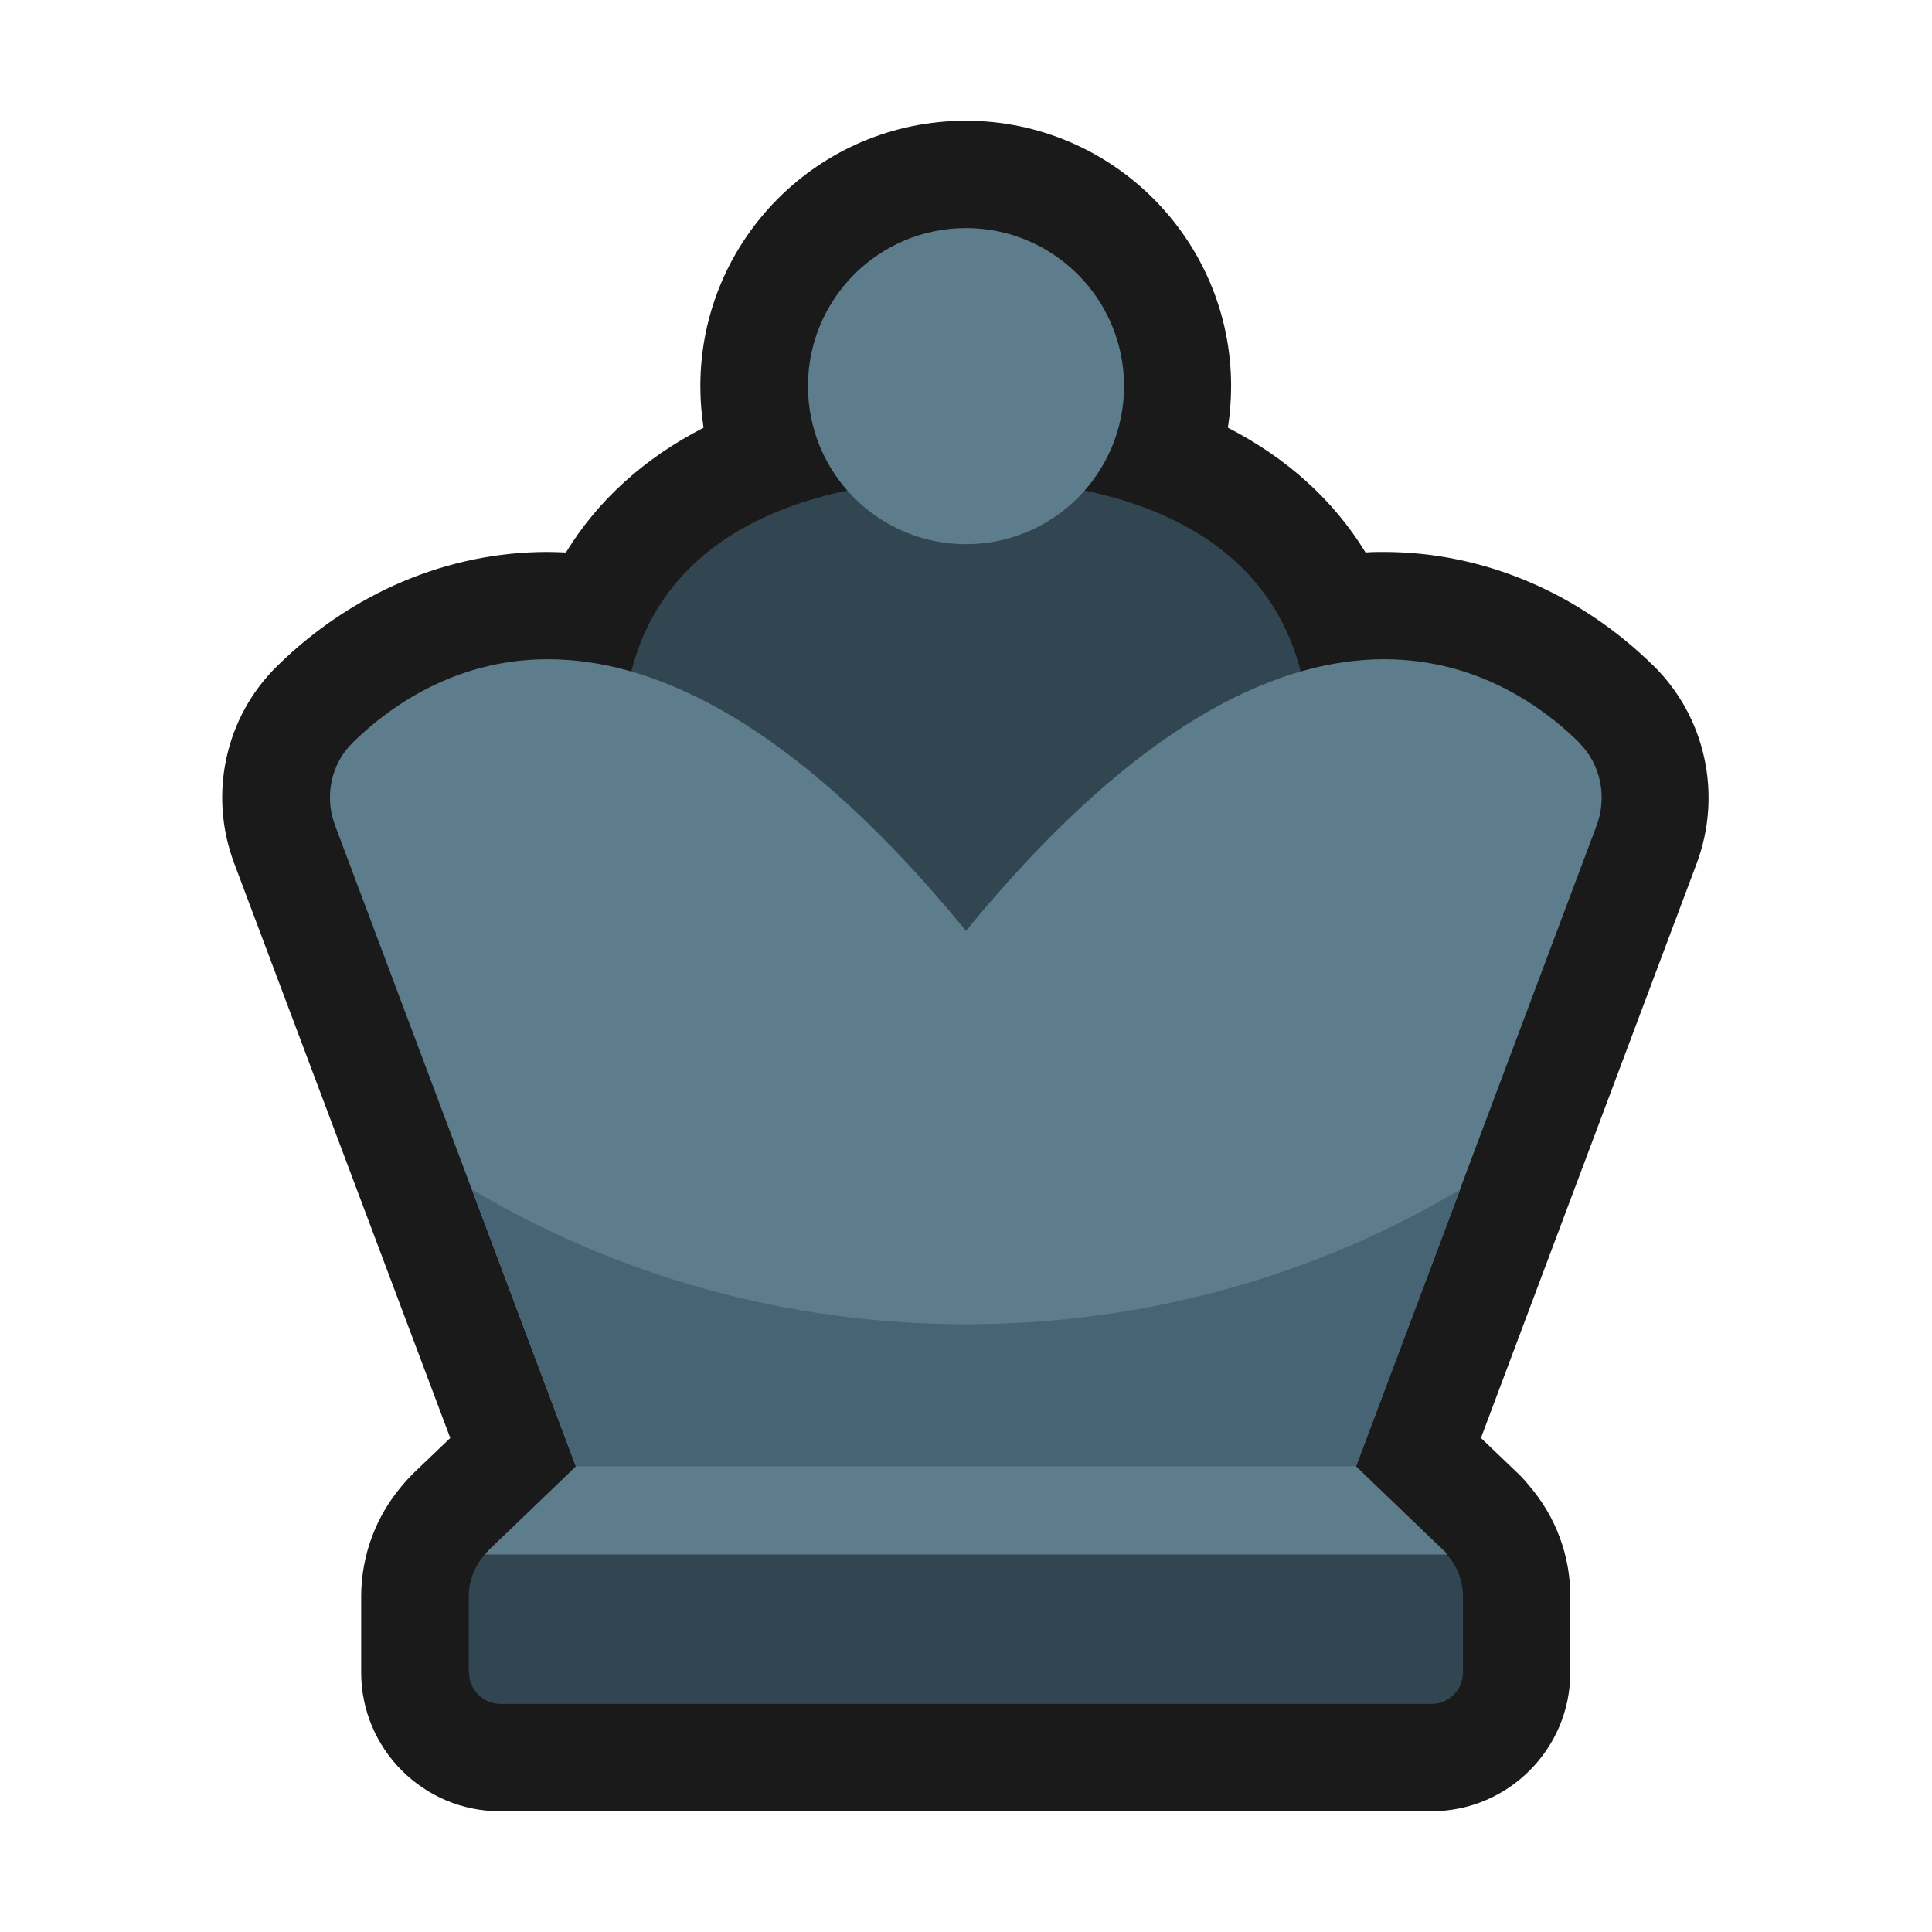
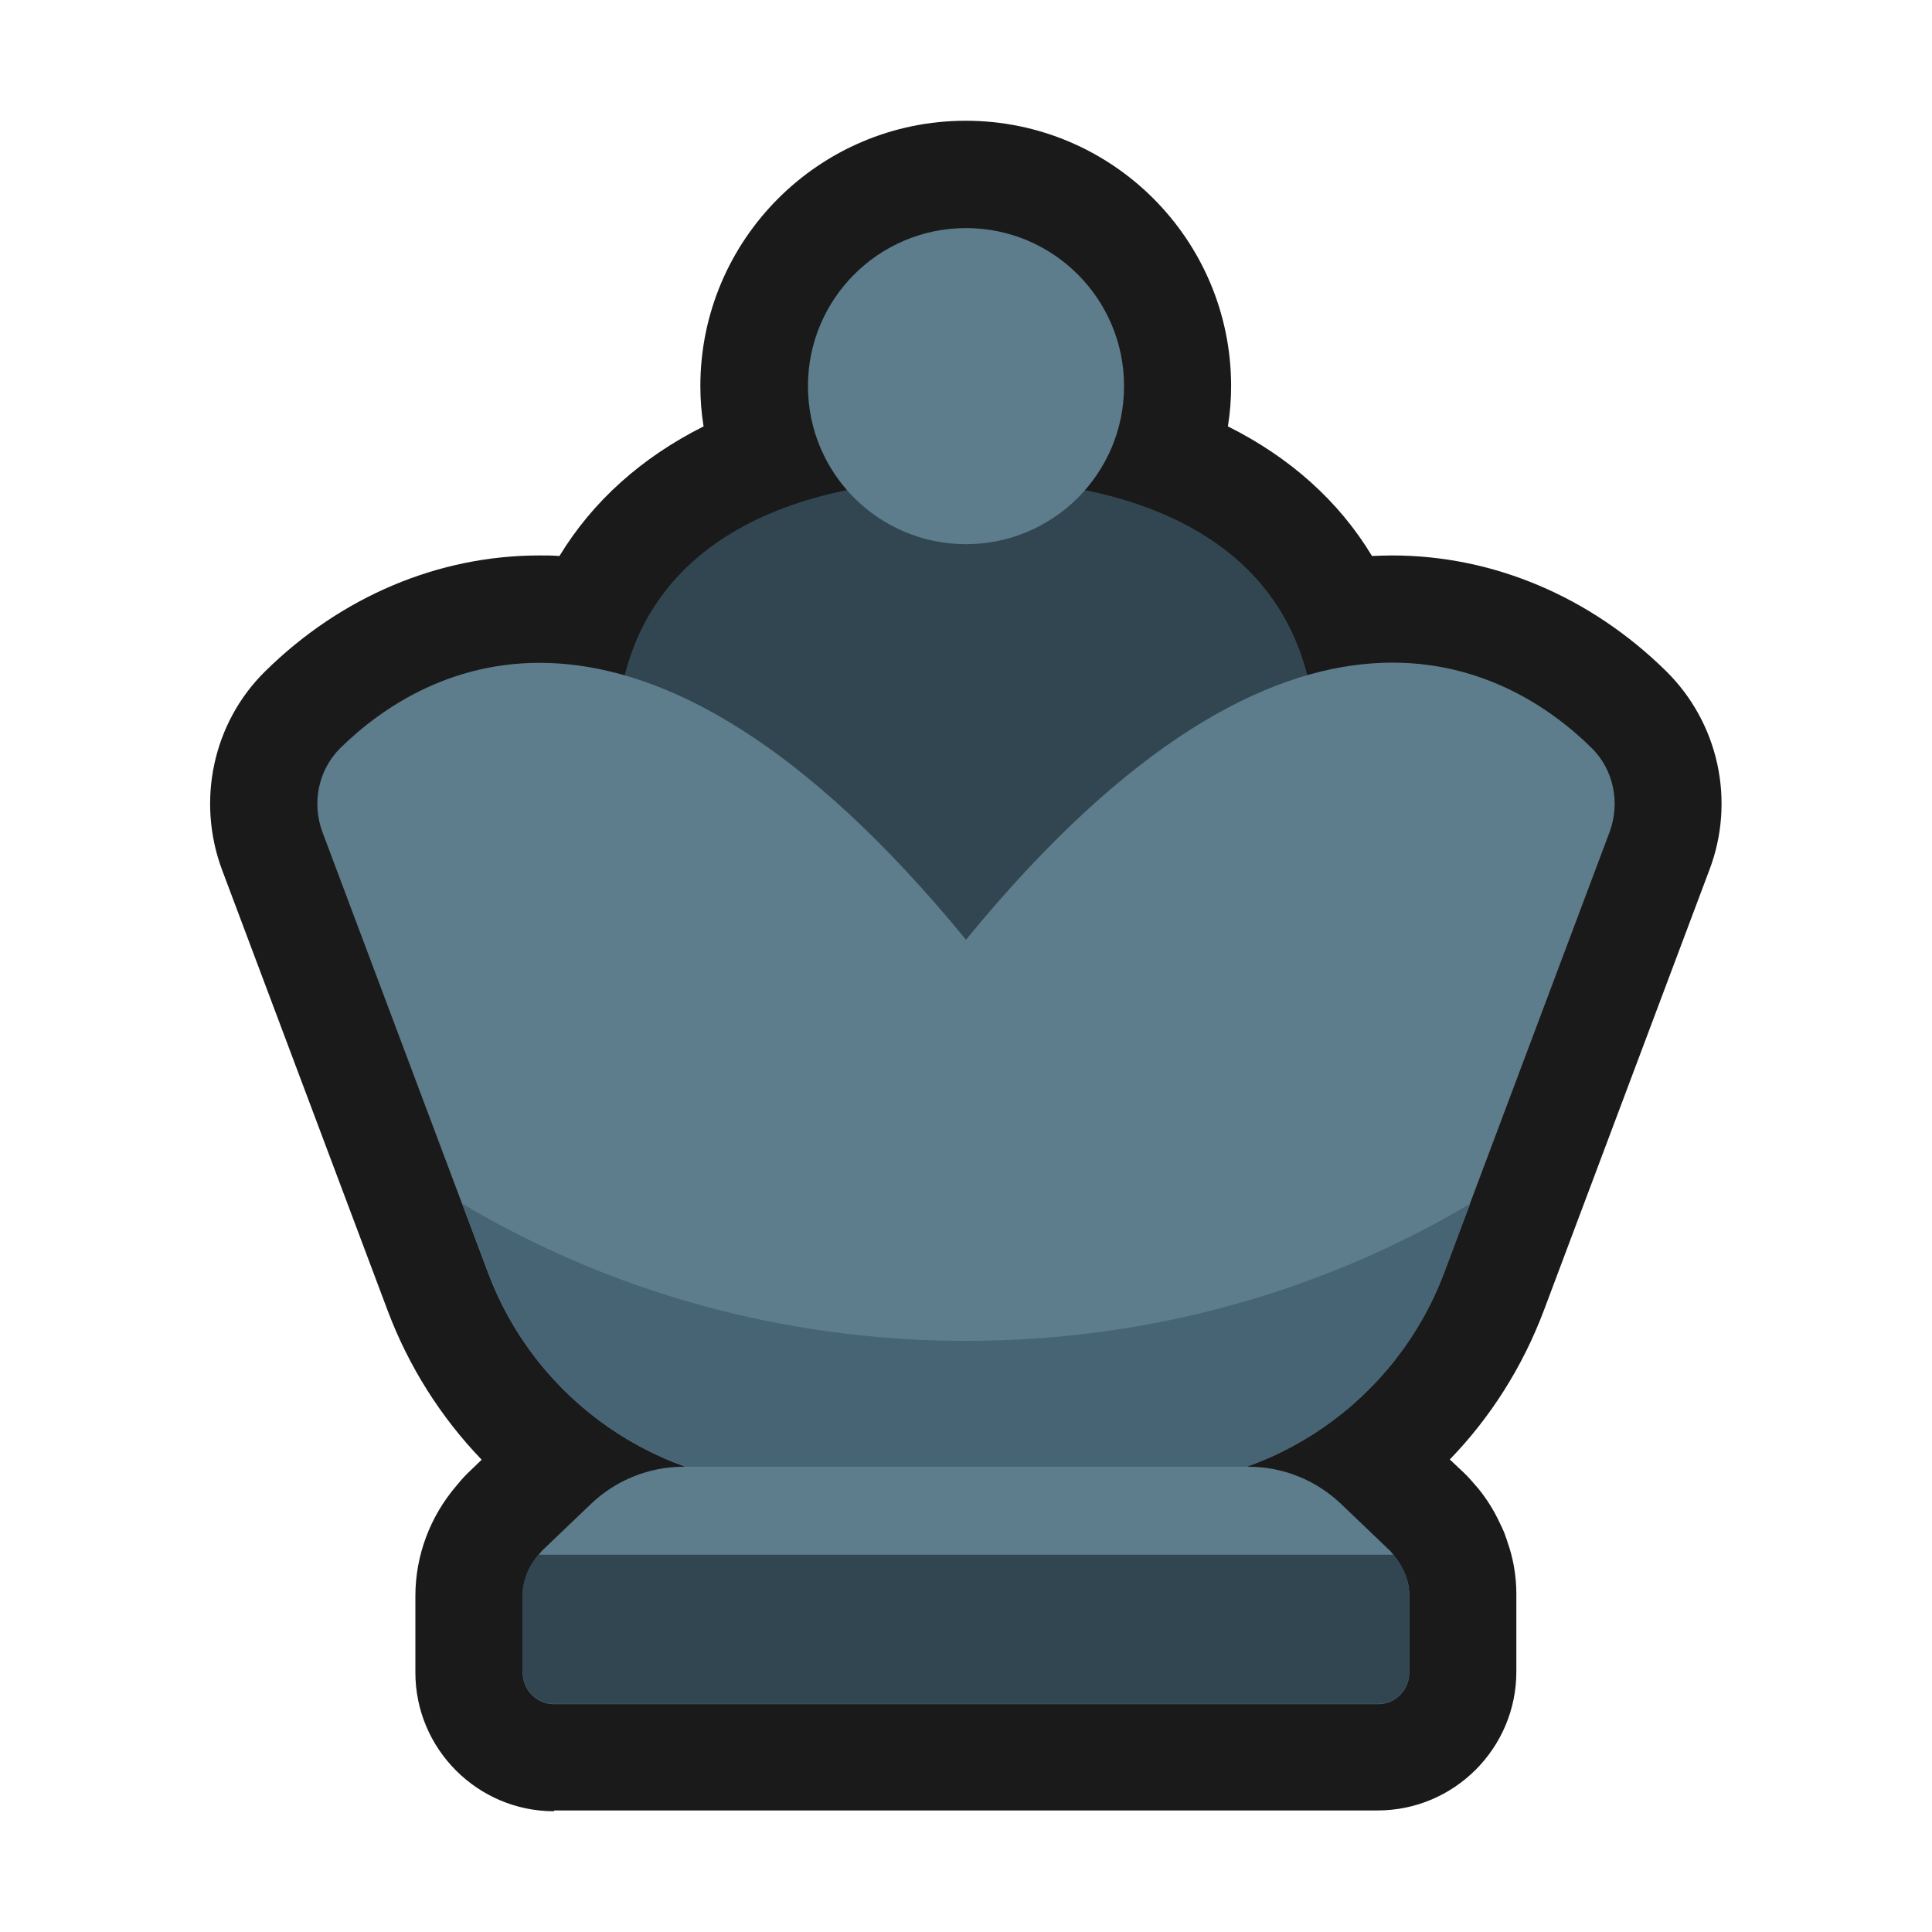
<svg xmlns="http://www.w3.org/2000/svg" id="Layer_2" data-name="Layer 2" viewBox="0 0 72 72">
  <defs>
-     <style>.cls-1{fill:#5d7c8c}.cls-3{fill:#324652}</style>
+     <style>.cls-1{fill:#9c3d29}.cls-3{fill:#d1774b}</style>
  </defs>
-   <g id="Rough">
-     <path d="M51.58 20.57c-.23 0-.46 0-.69.02-1.19-1.95-2.93-3.52-5.13-4.65.08-.51.12-1.03.12-1.55 0-5.45-4.43-9.89-9.89-9.89s-9.89 4.43-9.89 9.89c0 .52.04 1.04.12 1.55-2.2 1.13-3.94 2.7-5.13 4.65-.23-.01-.46-.02-.69-.02-3.7 0-7.28 1.51-10.07 4.25-1.94 1.9-2.57 4.79-1.6 7.36l8.05 21.41-1.37 1.31c-.15.15-.29.3-.43.47a6.37 6.37 0 0 0-1.52 4.11v2.85c0 2.85 2.32 5.17 5.17 5.17h34.72c2.85 0 5.17-2.32 5.17-5.17v-2.85c0-1.5-.54-2.96-1.53-4.11-.13-.16-.27-.32-.43-.47l-1.37-1.31 8.04-21.41c.96-2.57.33-5.46-1.6-7.36-2.79-2.74-6.36-4.25-10.07-4.25Z" style="fill:#1a1a1a" />
-     <path d="M48.79 27.71c0 7.06-5.73 12.79-12.79 12.79s-12.79-5.73-12.79-12.79 5.73-9.85 12.79-9.85 12.79 2.79 12.79 9.85" class="cls-3" />
-     <path d="M58.85 27.67C55.93 24.8 48.03 20 36 34.69 23.97 20 16.08 24.8 13.15 27.67c-.82.8-1.07 2.02-.66 3.1l8.97 23.88h29.07l8.97-23.88c.4-1.07.16-2.29-.66-3.1Z" class="cls-1" />
-     <circle cx="36" cy="14.39" r="5.89" class="cls-1" />
-     <path d="M36 49.35c-6.75 0-13.06-1.84-18.41-5.02l3.88 10.31h29.07l3.88-10.31c-5.35 3.18-11.66 5.02-18.41 5.02Z" style="fill:#476475" />
-     <path d="m53.8 57.78-3.27-3.14H21.47l-3.27 3.14c-.05.05-.09.11-.13.16h35.87c-.05-.05-.08-.11-.13-.16Z" class="cls-1" />
-     <path d="M17.48 62.33c0 .65.53 1.17 1.17 1.17h34.7c.65 0 1.17-.53 1.17-1.17v-2.85c0-.57-.22-1.11-.59-1.54H18.06c-.37.43-.59.97-.59 1.54v2.85Z" class="cls-3" />
+   <g id="Lichess">
+     <path d="M20.65 67.5c-2.85 0-5.17-2.32-5.17-5.17v-2.85c0-1.5.54-2.95 1.52-4.1.13-.16.27-.32.41-.46l.54-.52a16.3 16.3 0 0 1-3.5-5.55L8.28 32.43c-.97-2.59-.34-5.5 1.6-7.41 2.83-2.79 6.46-4.32 10.22-4.32.25 0 .5 0 .75.02 1.24-2.04 3.06-3.67 5.37-4.83-.08-.49-.12-1-.12-1.5 0-5.45 4.43-9.89 9.89-9.89s9.89 4.43 9.89 9.89q0 .765-.12 1.5c2.32 1.16 4.14 2.79 5.37 4.83.25-.01.5-.02.75-.02 3.76 0 7.39 1.53 10.22 4.32a6.94 6.94 0 0 1 1.6 7.41l-6.17 16.42c-.79 2.09-1.98 3.97-3.5 5.54l.53.5c.17.16.31.33.45.49.03.03.05.06.07.08q.48.585.81 1.29c.06.12.12.25.17.37.01.04.1.27.12.35.21.58.33 1.26.33 1.93v2.9c0 2.85-2.32 5.17-5.17 5.17H20.65Z" style="fill:#1a1a1a" />
+     <path d="M49.04 27.9c0 7.2-5.84 13.04-13.04 13.04S22.96 35.1 22.96 27.9 28.8 17.85 36 17.85 49.04 20.7 49.04 27.9" class="cls-1" style="fill:#324652" />
+     <path d="M59.31 27.87c-2.97-2.93-11.03-7.85-23.31 7.15-12.28-14.99-20.33-10.07-23.31-7.15-.83.82-1.08 2.06-.67 3.15l6.17 16.42a12.24 12.24 0 0 0 11.46 7.93h12.7c5.1 0 9.66-3.16 11.46-7.93l6.17-16.42c.41-1.09.16-2.34-.67-3.15" class="cls-3" style="fill:#5d7c8c" />
+     <circle cx="36" cy="14.39" r="5.89" class="cls-3" style="fill:#5d7c8c" />
+     <path d="M36 49.97c-6.89 0-13.32-1.87-18.77-5.11l.97 2.58a12.24 12.24 0 0 0 11.46 7.93h12.7c5.1 0 9.66-3.16 11.46-7.93l.97-2.58c-5.46 3.24-11.89 5.11-18.77 5.11Z" style="fill:#476475" />
+     <path d="M51.92 57.93s-.08-.1-.12-.14l-1.82-1.74a5 5 0 0 0-3.46-1.39H25.48c-1.29 0-2.53.5-3.46 1.39l-1.82 1.74c-.05.05-.09.11-.13.16-.37.43-.59.97-.59 1.54v2.85c0 .65.53 1.17 1.17 1.17h30.7c.65 0 1.17-.53 1.17-1.17v-2.9c0-.56-.24-1.07-.6-1.5Z" class="cls-3" style="fill:#5d7c8c" />
+     <path d="M19.48 62.33c0 .65.53 1.17 1.17 1.17h30.7c.65 0 1.17-.53 1.17-1.17v-2.85c0-.57-.22-1.11-.59-1.54H20.06c-.37.43-.59.97-.59 1.54v2.85Z" class="cls-1" style="fill:#324652" />
  </g>
</svg>
